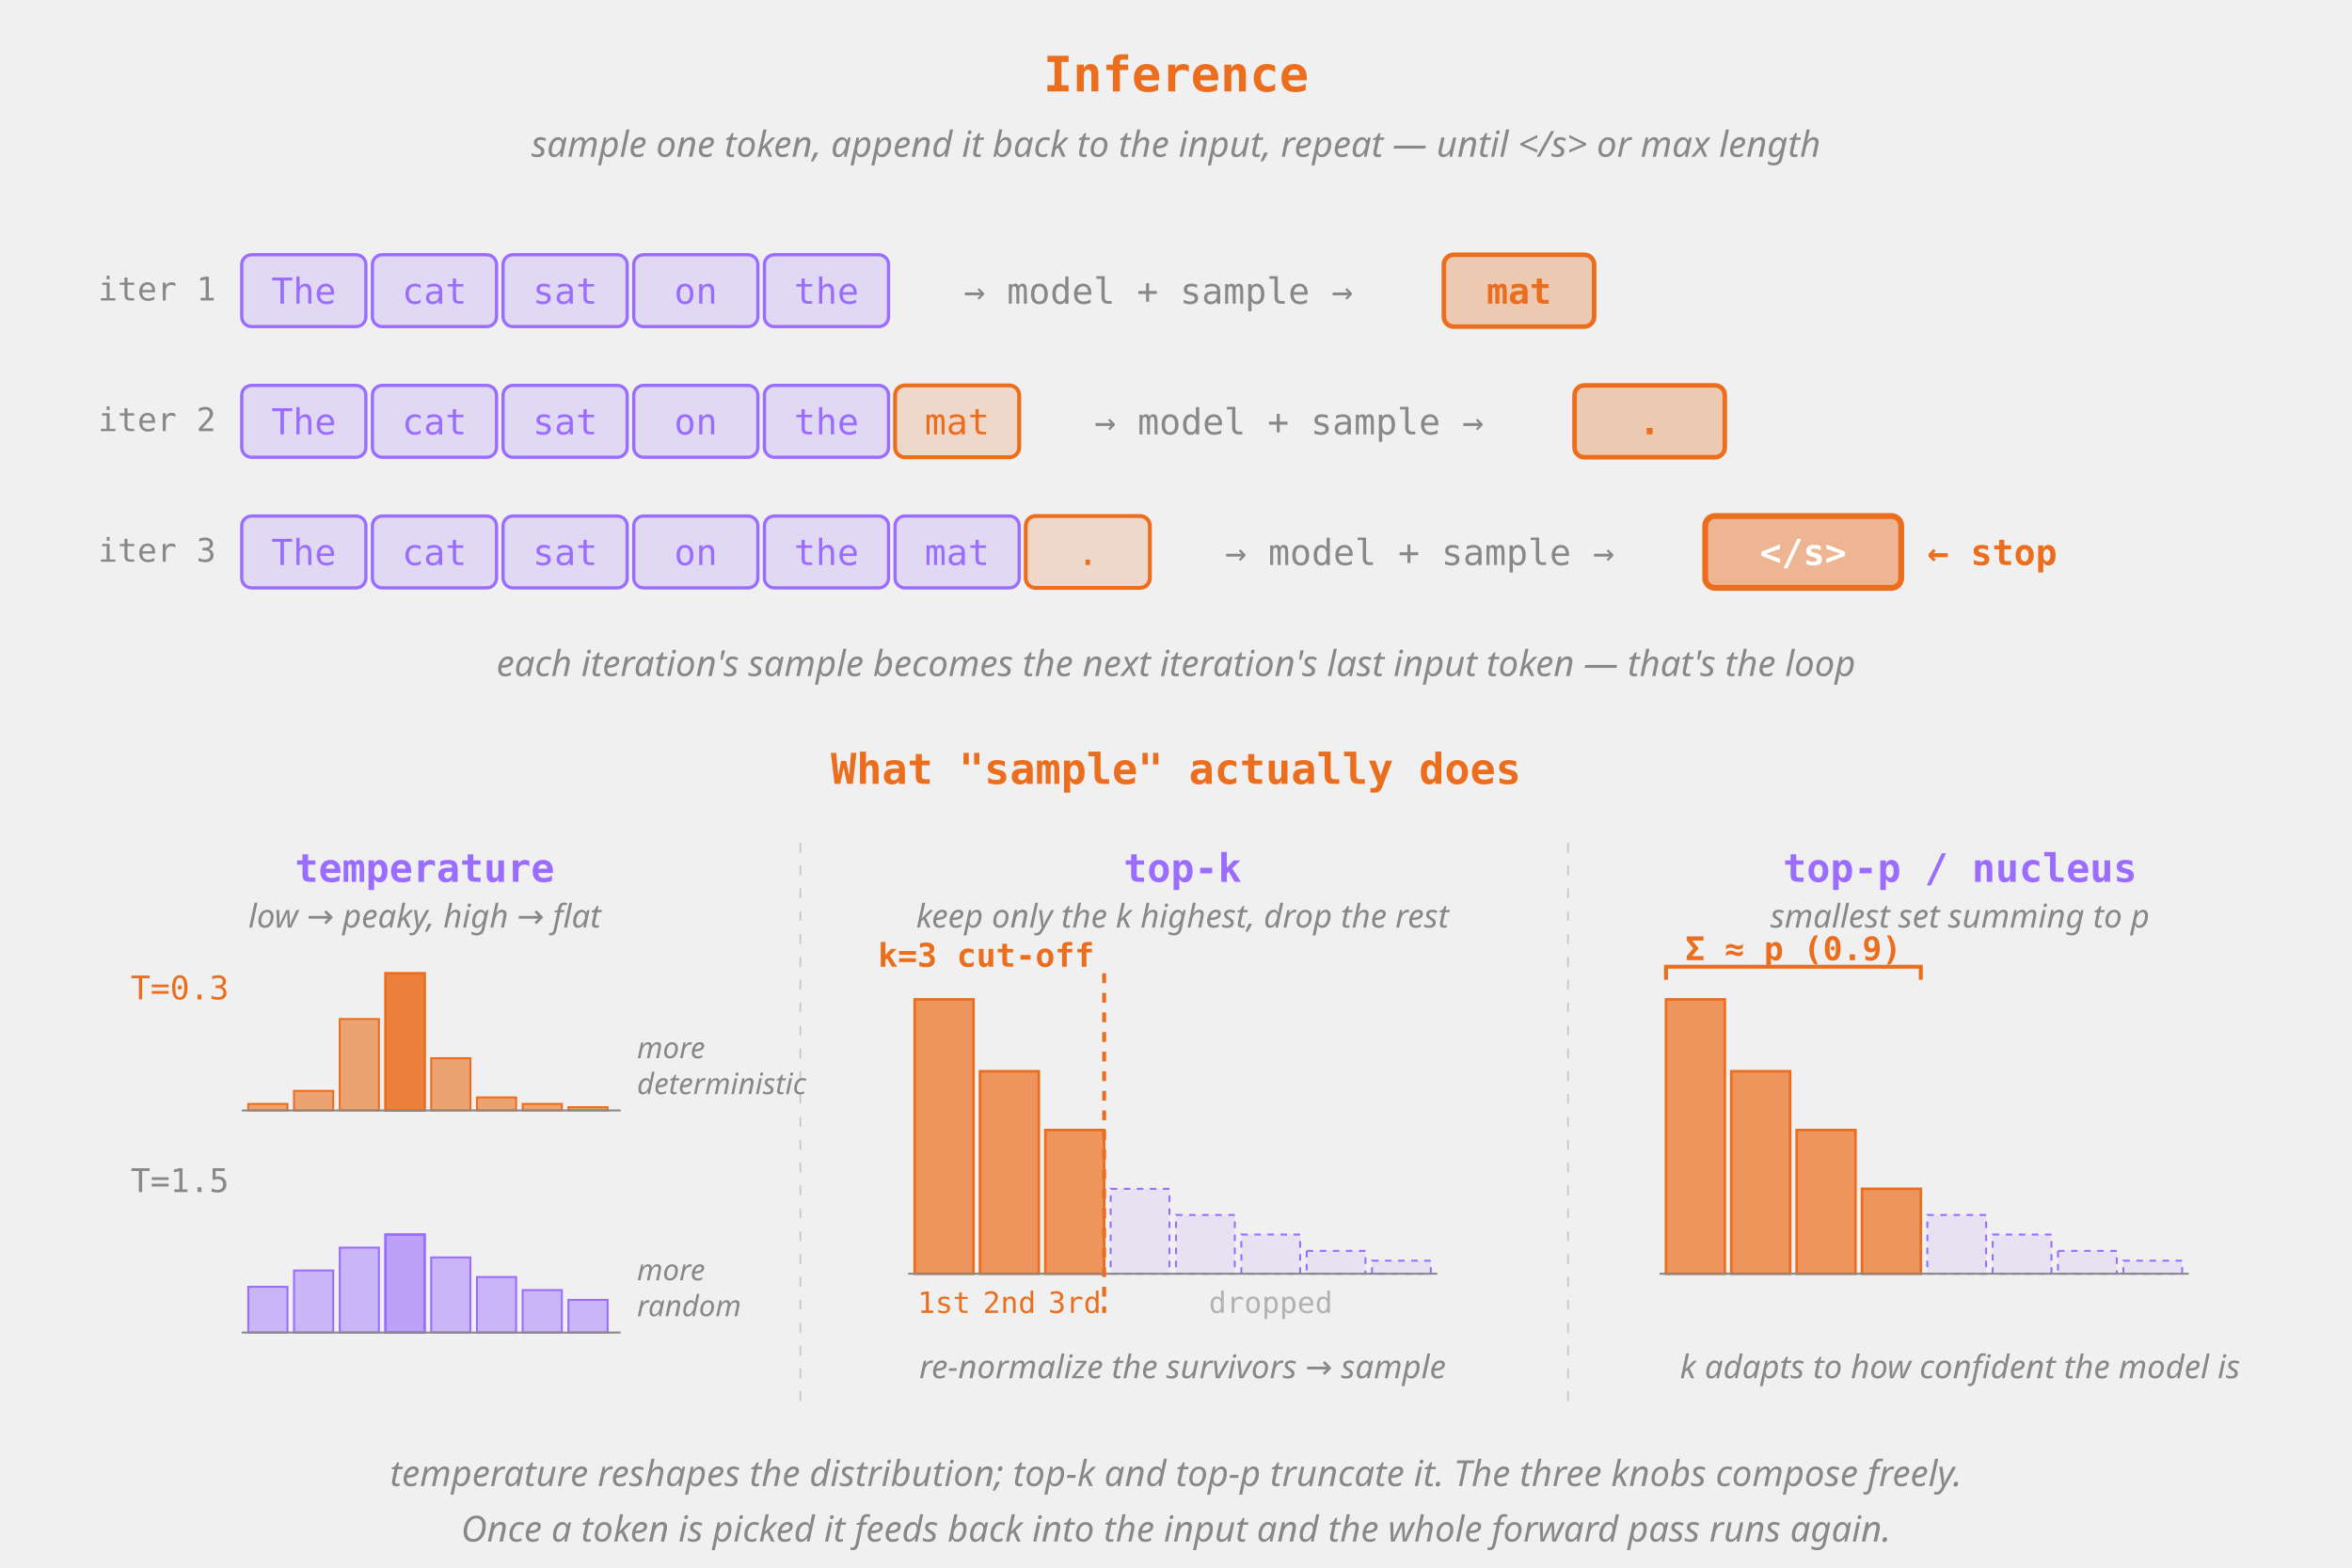
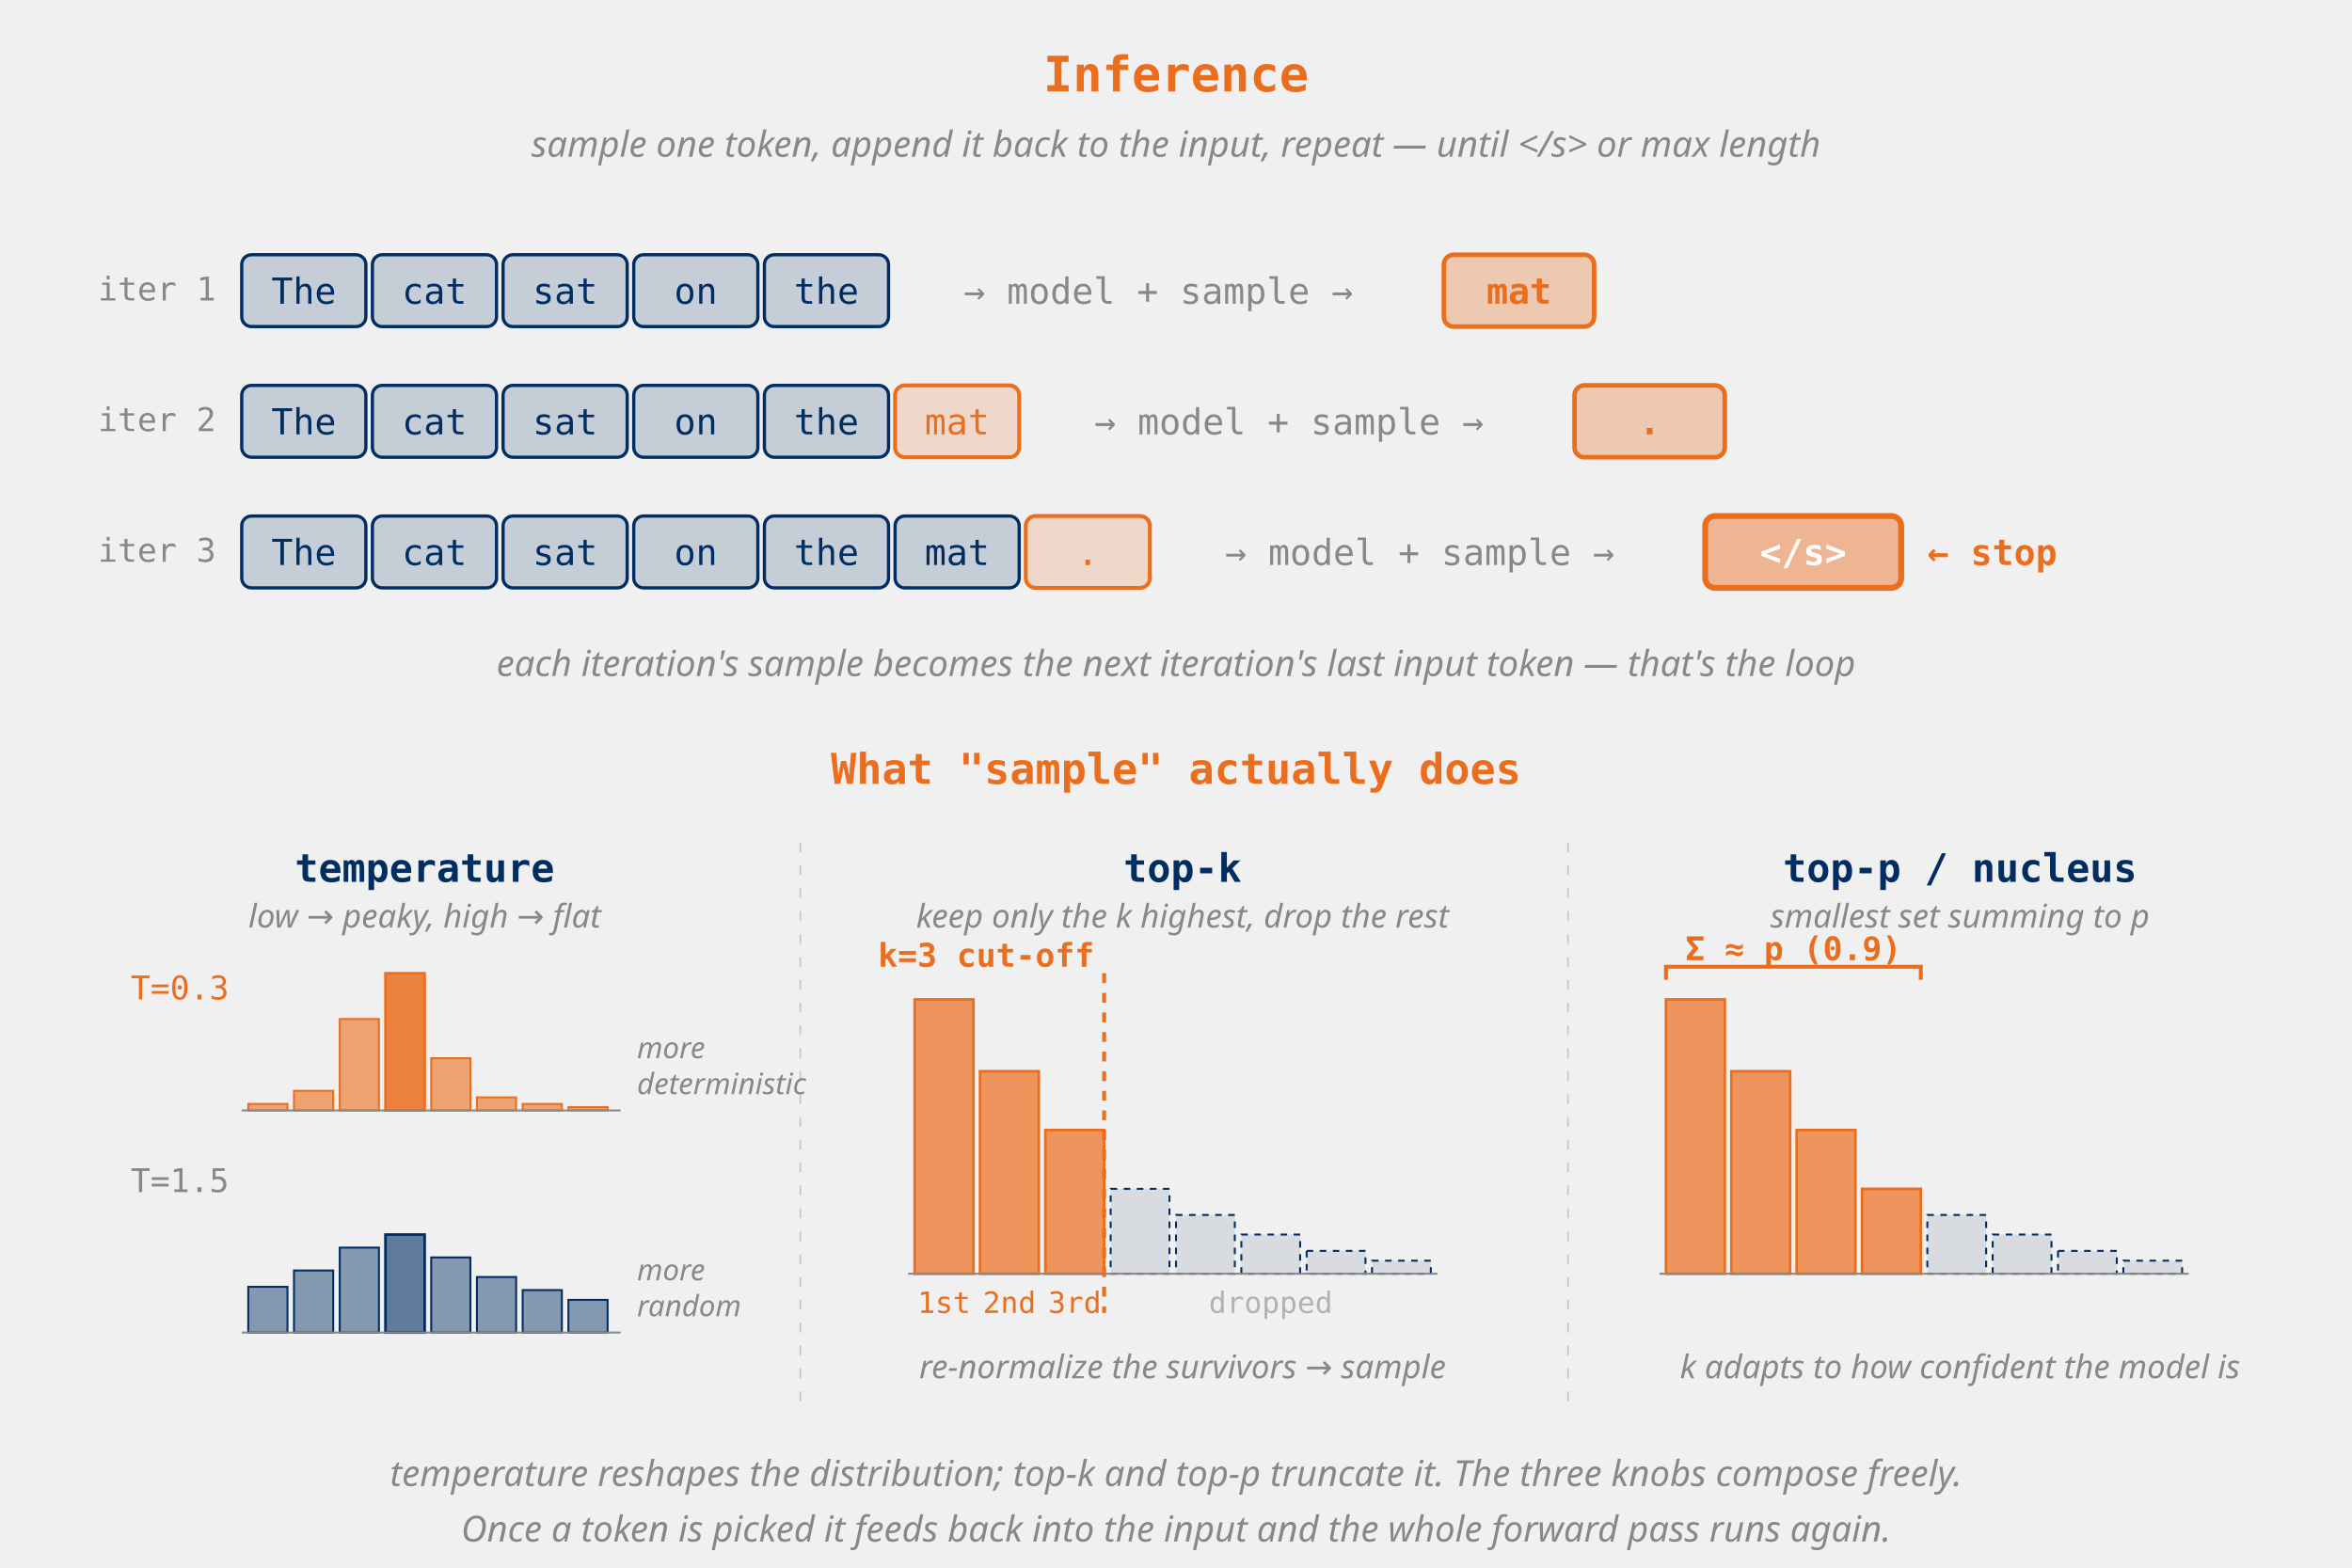
<svg xmlns="http://www.w3.org/2000/svg" viewBox="0 0 720 480" role="img" aria-label="Inference: the autoregressive loop with temperature, top-k, and top-p sampling">
  <defs>
    <marker id="arr-gray-i" markerWidth="6" markerHeight="6" refX="5" refY="3" orient="auto">
      <polygon points="0,0 6,3 0,6" fill="#888" />
    </marker>
    <marker id="arr-orange-i" markerWidth="6" markerHeight="6" refX="5" refY="3" orient="auto">
      <polygon points="0,0 6,3 0,6" fill="#EB6E1F" />
    </marker>
  </defs>
  <text x="360" y="28" text-anchor="middle" fill="#EB6E1F" font-size="15" font-family="ui-monospace, monospace" font-weight="600">Inference</text>
  <text x="360" y="48" text-anchor="middle" fill="#888" font-size="11" font-family="sans-serif" font-style="italic">sample one token, append it back to the input, repeat — until &lt;/s&gt; or max length</text>
  <text x="30" y="92" fill="#888" font-size="10" font-family="ui-monospace, monospace">iter 1</text>
  <g font-family="ui-monospace, monospace" font-size="11">
-     <rect x="74" y="78" width="38" height="22" rx="3" ry="3" fill="rgba(155,109,255,0.18)" stroke="#9b6dff" stroke-width="1" />
-     <text x="93" y="93" text-anchor="middle" fill="#9b6dff">The</text>
-     <rect x="114" y="78" width="38" height="22" rx="3" ry="3" fill="rgba(155,109,255,0.18)" stroke="#9b6dff" stroke-width="1" />
-     <text x="133" y="93" text-anchor="middle" fill="#9b6dff">cat</text>
-     <rect x="154" y="78" width="38" height="22" rx="3" ry="3" fill="rgba(155,109,255,0.18)" stroke="#9b6dff" stroke-width="1" />
-     <text x="173" y="93" text-anchor="middle" fill="#9b6dff">sat</text>
-     <rect x="194" y="78" width="38" height="22" rx="3" ry="3" fill="rgba(155,109,255,0.18)" stroke="#9b6dff" stroke-width="1" />
-     <text x="213" y="93" text-anchor="middle" fill="#9b6dff">on</text>
-     <rect x="234" y="78" width="38" height="22" rx="3" ry="3" fill="rgba(155,109,255,0.18)" stroke="#9b6dff" stroke-width="1" />
-     <text x="253" y="93" text-anchor="middle" fill="#9b6dff">the</text>
+     <rect x="74" y="78" width="38" height="22" rx="3" ry="3" fill="rgba(0,45,98,0.18)" stroke="#002D62" stroke-width="1" />
+     <text x="93" y="93" text-anchor="middle" fill="#002D62">The</text>
+     <rect x="114" y="78" width="38" height="22" rx="3" ry="3" fill="rgba(0,45,98,0.18)" stroke="#002D62" stroke-width="1" />
+     <text x="133" y="93" text-anchor="middle" fill="#002D62">cat</text>
+     <rect x="154" y="78" width="38" height="22" rx="3" ry="3" fill="rgba(0,45,98,0.18)" stroke="#002D62" stroke-width="1" />
+     <text x="173" y="93" text-anchor="middle" fill="#002D62">sat</text>
+     <rect x="194" y="78" width="38" height="22" rx="3" ry="3" fill="rgba(0,45,98,0.18)" stroke="#002D62" stroke-width="1" />
+     <text x="213" y="93" text-anchor="middle" fill="#002D62">on</text>
+     <rect x="234" y="78" width="38" height="22" rx="3" ry="3" fill="rgba(0,45,98,0.18)" stroke="#002D62" stroke-width="1" />
+     <text x="253" y="93" text-anchor="middle" fill="#002D62">the</text>
  </g>
  <text x="295" y="93" fill="#888" font-size="11" font-family="ui-monospace, monospace">→ model + sample →</text>
  <rect x="442" y="78" width="46" height="22" rx="3" ry="3" fill="rgba(235,110,31,0.30)" stroke="#EB6E1F" stroke-width="1.4" />
  <text x="465" y="93" text-anchor="middle" fill="#EB6E1F" font-size="11" font-family="ui-monospace, monospace" font-weight="600">mat</text>
  <text x="30" y="132" fill="#888" font-size="10" font-family="ui-monospace, monospace">iter 2</text>
  <g font-family="ui-monospace, monospace" font-size="11">
-     <rect x="74" y="118" width="38" height="22" rx="3" ry="3" fill="rgba(155,109,255,0.18)" stroke="#9b6dff" stroke-width="1" />
-     <text x="93" y="133" text-anchor="middle" fill="#9b6dff">The</text>
-     <rect x="114" y="118" width="38" height="22" rx="3" ry="3" fill="rgba(155,109,255,0.18)" stroke="#9b6dff" stroke-width="1" />
-     <text x="133" y="133" text-anchor="middle" fill="#9b6dff">cat</text>
-     <rect x="154" y="118" width="38" height="22" rx="3" ry="3" fill="rgba(155,109,255,0.18)" stroke="#9b6dff" stroke-width="1" />
-     <text x="173" y="133" text-anchor="middle" fill="#9b6dff">sat</text>
-     <rect x="194" y="118" width="38" height="22" rx="3" ry="3" fill="rgba(155,109,255,0.18)" stroke="#9b6dff" stroke-width="1" />
-     <text x="213" y="133" text-anchor="middle" fill="#9b6dff">on</text>
-     <rect x="234" y="118" width="38" height="22" rx="3" ry="3" fill="rgba(155,109,255,0.18)" stroke="#9b6dff" stroke-width="1" />
-     <text x="253" y="133" text-anchor="middle" fill="#9b6dff">the</text>
+     <rect x="74" y="118" width="38" height="22" rx="3" ry="3" fill="rgba(0,45,98,0.18)" stroke="#002D62" stroke-width="1" />
+     <text x="93" y="133" text-anchor="middle" fill="#002D62">The</text>
+     <rect x="114" y="118" width="38" height="22" rx="3" ry="3" fill="rgba(0,45,98,0.18)" stroke="#002D62" stroke-width="1" />
+     <text x="133" y="133" text-anchor="middle" fill="#002D62">cat</text>
+     <rect x="154" y="118" width="38" height="22" rx="3" ry="3" fill="rgba(0,45,98,0.18)" stroke="#002D62" stroke-width="1" />
+     <text x="173" y="133" text-anchor="middle" fill="#002D62">sat</text>
+     <rect x="194" y="118" width="38" height="22" rx="3" ry="3" fill="rgba(0,45,98,0.18)" stroke="#002D62" stroke-width="1" />
+     <text x="213" y="133" text-anchor="middle" fill="#002D62">on</text>
+     <rect x="234" y="118" width="38" height="22" rx="3" ry="3" fill="rgba(0,45,98,0.18)" stroke="#002D62" stroke-width="1" />
+     <text x="253" y="133" text-anchor="middle" fill="#002D62">the</text>
    <rect x="274" y="118" width="38" height="22" rx="3" ry="3" fill="rgba(235,110,31,0.18)" stroke="#EB6E1F" stroke-width="1.2" />
    <text x="293" y="133" text-anchor="middle" fill="#EB6E1F">mat</text>
  </g>
  <text x="335" y="133" fill="#888" font-size="11" font-family="ui-monospace, monospace">→ model + sample →</text>
  <rect x="482" y="118" width="46" height="22" rx="3" ry="3" fill="rgba(235,110,31,0.30)" stroke="#EB6E1F" stroke-width="1.4" />
  <text x="505" y="133" text-anchor="middle" fill="#EB6E1F" font-size="11" font-family="ui-monospace, monospace" font-weight="600">.</text>
  <text x="30" y="172" fill="#888" font-size="10" font-family="ui-monospace, monospace">iter 3</text>
  <g font-family="ui-monospace, monospace" font-size="11">
-     <rect x="74" y="158" width="38" height="22" rx="3" ry="3" fill="rgba(155,109,255,0.18)" stroke="#9b6dff" stroke-width="1" />
-     <text x="93" y="173" text-anchor="middle" fill="#9b6dff">The</text>
-     <rect x="114" y="158" width="38" height="22" rx="3" ry="3" fill="rgba(155,109,255,0.18)" stroke="#9b6dff" stroke-width="1" />
-     <text x="133" y="173" text-anchor="middle" fill="#9b6dff">cat</text>
-     <rect x="154" y="158" width="38" height="22" rx="3" ry="3" fill="rgba(155,109,255,0.18)" stroke="#9b6dff" stroke-width="1" />
-     <text x="173" y="173" text-anchor="middle" fill="#9b6dff">sat</text>
-     <rect x="194" y="158" width="38" height="22" rx="3" ry="3" fill="rgba(155,109,255,0.18)" stroke="#9b6dff" stroke-width="1" />
-     <text x="213" y="173" text-anchor="middle" fill="#9b6dff">on</text>
-     <rect x="234" y="158" width="38" height="22" rx="3" ry="3" fill="rgba(155,109,255,0.18)" stroke="#9b6dff" stroke-width="1" />
-     <text x="253" y="173" text-anchor="middle" fill="#9b6dff">the</text>
-     <rect x="274" y="158" width="38" height="22" rx="3" ry="3" fill="rgba(155,109,255,0.18)" stroke="#9b6dff" stroke-width="1" />
-     <text x="293" y="173" text-anchor="middle" fill="#9b6dff">mat</text>
+     <rect x="74" y="158" width="38" height="22" rx="3" ry="3" fill="rgba(0,45,98,0.18)" stroke="#002D62" stroke-width="1" />
+     <text x="93" y="173" text-anchor="middle" fill="#002D62">The</text>
+     <rect x="114" y="158" width="38" height="22" rx="3" ry="3" fill="rgba(0,45,98,0.18)" stroke="#002D62" stroke-width="1" />
+     <text x="133" y="173" text-anchor="middle" fill="#002D62">cat</text>
+     <rect x="154" y="158" width="38" height="22" rx="3" ry="3" fill="rgba(0,45,98,0.18)" stroke="#002D62" stroke-width="1" />
+     <text x="173" y="173" text-anchor="middle" fill="#002D62">sat</text>
+     <rect x="194" y="158" width="38" height="22" rx="3" ry="3" fill="rgba(0,45,98,0.18)" stroke="#002D62" stroke-width="1" />
+     <text x="213" y="173" text-anchor="middle" fill="#002D62">on</text>
+     <rect x="234" y="158" width="38" height="22" rx="3" ry="3" fill="rgba(0,45,98,0.18)" stroke="#002D62" stroke-width="1" />
+     <text x="253" y="173" text-anchor="middle" fill="#002D62">the</text>
+     <rect x="274" y="158" width="38" height="22" rx="3" ry="3" fill="rgba(0,45,98,0.18)" stroke="#002D62" stroke-width="1" />
+     <text x="293" y="173" text-anchor="middle" fill="#002D62">mat</text>
    <rect x="314" y="158" width="38" height="22" rx="3" ry="3" fill="rgba(235,110,31,0.18)" stroke="#EB6E1F" stroke-width="1.2" />
    <text x="333" y="173" text-anchor="middle" fill="#EB6E1F">.</text>
  </g>
  <text x="375" y="173" fill="#888" font-size="11" font-family="ui-monospace, monospace">→ model + sample →</text>
  <rect x="522" y="158" width="60" height="22" rx="3" ry="3" fill="rgba(235,110,31,0.45)" stroke="#EB6E1F" stroke-width="1.8" />
  <text x="552" y="173" text-anchor="middle" fill="#fff" font-size="11" font-family="ui-monospace, monospace" font-weight="600">&lt;/s&gt;</text>
  <text x="590" y="173" fill="#EB6E1F" font-size="11" font-family="ui-monospace, monospace" font-weight="600">← stop</text>
  <text x="360" y="207" text-anchor="middle" fill="#888" font-size="11" font-family="sans-serif" font-style="italic">each iteration's sample becomes the next iteration's last input token — that's the loop</text>
  <text x="360" y="240" text-anchor="middle" fill="#EB6E1F" font-size="13" font-family="ui-monospace, monospace" font-weight="600">What "sample" actually does</text>
  <line x1="245" y1="258" x2="245" y2="430" stroke="#888" stroke-width="0.5" stroke-dasharray="3,4" opacity="0.4" />
  <line x1="480" y1="258" x2="480" y2="430" stroke="#888" stroke-width="0.5" stroke-dasharray="3,4" opacity="0.4" />
-   <text x="130" y="270" text-anchor="middle" fill="#9b6dff" font-size="12" font-family="ui-monospace, monospace" font-weight="600">temperature</text>
+   <text x="130" y="270" text-anchor="middle" fill="#002D62" font-size="12" font-family="ui-monospace, monospace" font-weight="600">temperature</text>
  <text x="130" y="284" text-anchor="middle" fill="#888" font-size="10" font-family="sans-serif" font-style="italic">low → peaky, high → flat</text>
  <text x="40" y="306" fill="#EB6E1F" font-size="10" font-family="ui-monospace, monospace">T=0.3</text>
  <g>
    <rect x="76" y="338" width="12" height="2" fill="rgba(235,110,31,0.6)" stroke="#EB6E1F" stroke-width="0.6" />
    <rect x="90" y="334" width="12" height="6" fill="rgba(235,110,31,0.6)" stroke="#EB6E1F" stroke-width="0.6" />
    <rect x="104" y="312" width="12" height="28" fill="rgba(235,110,31,0.6)" stroke="#EB6E1F" stroke-width="0.6" />
    <rect x="118" y="298" width="12" height="42" fill="rgba(235,110,31,0.85)" stroke="#EB6E1F" stroke-width="0.8" />
    <rect x="132" y="324" width="12" height="16" fill="rgba(235,110,31,0.6)" stroke="#EB6E1F" stroke-width="0.6" />
    <rect x="146" y="336" width="12" height="4" fill="rgba(235,110,31,0.6)" stroke="#EB6E1F" stroke-width="0.6" />
    <rect x="160" y="338" width="12" height="2" fill="rgba(235,110,31,0.6)" stroke="#EB6E1F" stroke-width="0.6" />
    <rect x="174" y="339" width="12" height="1" fill="rgba(235,110,31,0.6)" stroke="#EB6E1F" stroke-width="0.6" />
  </g>
  <line x1="74" y1="340" x2="190" y2="340" stroke="#888" stroke-width="0.6" />
  <text x="195" y="324" fill="#888" font-size="9" font-family="sans-serif" font-style="italic">more</text>
  <text x="195" y="335" fill="#888" font-size="9" font-family="sans-serif" font-style="italic">deterministic</text>
  <text x="40" y="365" fill="#888" font-size="10" font-family="ui-monospace, monospace">T=1.5</text>
  <g>
-     <rect x="76" y="394" width="12" height="14" fill="rgba(155,109,255,0.45)" stroke="#9b6dff" stroke-width="0.6" />
-     <rect x="90" y="389" width="12" height="19" fill="rgba(155,109,255,0.45)" stroke="#9b6dff" stroke-width="0.6" />
-     <rect x="104" y="382" width="12" height="26" fill="rgba(155,109,255,0.45)" stroke="#9b6dff" stroke-width="0.6" />
-     <rect x="118" y="378" width="12" height="30" fill="rgba(155,109,255,0.6)" stroke="#9b6dff" stroke-width="0.8" />
-     <rect x="132" y="385" width="12" height="23" fill="rgba(155,109,255,0.45)" stroke="#9b6dff" stroke-width="0.6" />
-     <rect x="146" y="391" width="12" height="17" fill="rgba(155,109,255,0.45)" stroke="#9b6dff" stroke-width="0.6" />
-     <rect x="160" y="395" width="12" height="13" fill="rgba(155,109,255,0.45)" stroke="#9b6dff" stroke-width="0.6" />
-     <rect x="174" y="398" width="12" height="10" fill="rgba(155,109,255,0.45)" stroke="#9b6dff" stroke-width="0.6" />
+     <rect x="76" y="394" width="12" height="14" fill="rgba(0,45,98,0.45)" stroke="#002D62" stroke-width="0.6" />
+     <rect x="90" y="389" width="12" height="19" fill="rgba(0,45,98,0.45)" stroke="#002D62" stroke-width="0.6" />
+     <rect x="104" y="382" width="12" height="26" fill="rgba(0,45,98,0.45)" stroke="#002D62" stroke-width="0.6" />
+     <rect x="118" y="378" width="12" height="30" fill="rgba(0,45,98,0.6)" stroke="#002D62" stroke-width="0.8" />
+     <rect x="132" y="385" width="12" height="23" fill="rgba(0,45,98,0.45)" stroke="#002D62" stroke-width="0.6" />
+     <rect x="146" y="391" width="12" height="17" fill="rgba(0,45,98,0.45)" stroke="#002D62" stroke-width="0.6" />
+     <rect x="160" y="395" width="12" height="13" fill="rgba(0,45,98,0.45)" stroke="#002D62" stroke-width="0.6" />
+     <rect x="174" y="398" width="12" height="10" fill="rgba(0,45,98,0.45)" stroke="#002D62" stroke-width="0.6" />
  </g>
  <line x1="74" y1="408" x2="190" y2="408" stroke="#888" stroke-width="0.6" />
  <text x="195" y="392" fill="#888" font-size="9" font-family="sans-serif" font-style="italic">more</text>
  <text x="195" y="403" fill="#888" font-size="9" font-family="sans-serif" font-style="italic">random</text>
-   <text x="362" y="270" text-anchor="middle" fill="#9b6dff" font-size="12" font-family="ui-monospace, monospace" font-weight="600">top-k</text>
+   <text x="362" y="270" text-anchor="middle" fill="#002D62" font-size="12" font-family="ui-monospace, monospace" font-weight="600">top-k</text>
  <text x="362" y="284" text-anchor="middle" fill="#888" font-size="10" font-family="sans-serif" font-style="italic">keep only the k highest, drop the rest</text>
  <g>
    <rect x="280" y="306" width="18" height="84" fill="rgba(235,110,31,0.7)" stroke="#EB6E1F" stroke-width="0.8" />
    <rect x="300" y="328" width="18" height="62" fill="rgba(235,110,31,0.7)" stroke="#EB6E1F" stroke-width="0.8" />
    <rect x="320" y="346" width="18" height="44" fill="rgba(235,110,31,0.7)" stroke="#EB6E1F" stroke-width="0.8" />
-     <rect x="340" y="364" width="18" height="26" fill="rgba(155,109,255,0.10)" stroke="#9b6dff" stroke-width="0.6" stroke-dasharray="2,2" />
-     <rect x="360" y="372" width="18" height="18" fill="rgba(155,109,255,0.10)" stroke="#9b6dff" stroke-width="0.6" stroke-dasharray="2,2" />
-     <rect x="380" y="378" width="18" height="12" fill="rgba(155,109,255,0.10)" stroke="#9b6dff" stroke-width="0.6" stroke-dasharray="2,2" />
-     <rect x="400" y="383" width="18" height="7" fill="rgba(155,109,255,0.10)" stroke="#9b6dff" stroke-width="0.6" stroke-dasharray="2,2" />
-     <rect x="420" y="386" width="18" height="4" fill="rgba(155,109,255,0.10)" stroke="#9b6dff" stroke-width="0.6" stroke-dasharray="2,2" />
+     <rect x="340" y="364" width="18" height="26" fill="rgba(0,45,98,0.10)" stroke="#002D62" stroke-width="0.6" stroke-dasharray="2,2" />
+     <rect x="360" y="372" width="18" height="18" fill="rgba(0,45,98,0.10)" stroke="#002D62" stroke-width="0.6" stroke-dasharray="2,2" />
+     <rect x="380" y="378" width="18" height="12" fill="rgba(0,45,98,0.10)" stroke="#002D62" stroke-width="0.6" stroke-dasharray="2,2" />
+     <rect x="400" y="383" width="18" height="7" fill="rgba(0,45,98,0.10)" stroke="#002D62" stroke-width="0.6" stroke-dasharray="2,2" />
+     <rect x="420" y="386" width="18" height="4" fill="rgba(0,45,98,0.10)" stroke="#002D62" stroke-width="0.6" stroke-dasharray="2,2" />
  </g>
  <line x1="278" y1="390" x2="440" y2="390" stroke="#888" stroke-width="0.6" />
  <line x1="338" y1="298" x2="338" y2="402" stroke="#EB6E1F" stroke-width="1.2" stroke-dasharray="3,3" />
  <text x="335" y="296" text-anchor="end" fill="#EB6E1F" font-size="10" font-family="ui-monospace, monospace" font-weight="600">k=3 cut-off</text>
  <text x="289" y="402" text-anchor="middle" fill="#EB6E1F" font-size="9" font-family="ui-monospace, monospace">1st</text>
  <text x="309" y="402" text-anchor="middle" fill="#EB6E1F" font-size="9" font-family="ui-monospace, monospace">2nd</text>
  <text x="329" y="402" text-anchor="middle" fill="#EB6E1F" font-size="9" font-family="ui-monospace, monospace">3rd</text>
  <text x="389" y="402" text-anchor="middle" fill="#888" font-size="9" font-family="ui-monospace, monospace" opacity="0.6">dropped</text>
  <text x="362" y="422" text-anchor="middle" fill="#888" font-size="10" font-family="sans-serif" font-style="italic">re-normalize the survivors → sample</text>
-   <text x="600" y="270" text-anchor="middle" fill="#9b6dff" font-size="12" font-family="ui-monospace, monospace" font-weight="600">top-p / nucleus</text>
+   <text x="600" y="270" text-anchor="middle" fill="#002D62" font-size="12" font-family="ui-monospace, monospace" font-weight="600">top-p / nucleus</text>
  <text x="600" y="284" text-anchor="middle" fill="#888" font-size="10" font-family="sans-serif" font-style="italic">smallest set summing to p</text>
  <g>
    <rect x="510" y="306" width="18" height="84" fill="rgba(235,110,31,0.7)" stroke="#EB6E1F" stroke-width="0.8" />
    <rect x="530" y="328" width="18" height="62" fill="rgba(235,110,31,0.7)" stroke="#EB6E1F" stroke-width="0.8" />
    <rect x="550" y="346" width="18" height="44" fill="rgba(235,110,31,0.7)" stroke="#EB6E1F" stroke-width="0.8" />
    <rect x="570" y="364" width="18" height="26" fill="rgba(235,110,31,0.7)" stroke="#EB6E1F" stroke-width="0.8" />
-     <rect x="590" y="372" width="18" height="18" fill="rgba(155,109,255,0.10)" stroke="#9b6dff" stroke-width="0.6" stroke-dasharray="2,2" />
-     <rect x="610" y="378" width="18" height="12" fill="rgba(155,109,255,0.10)" stroke="#9b6dff" stroke-width="0.6" stroke-dasharray="2,2" />
-     <rect x="630" y="383" width="18" height="7" fill="rgba(155,109,255,0.10)" stroke="#9b6dff" stroke-width="0.6" stroke-dasharray="2,2" />
-     <rect x="650" y="386" width="18" height="4" fill="rgba(155,109,255,0.10)" stroke="#9b6dff" stroke-width="0.6" stroke-dasharray="2,2" />
+     <rect x="590" y="372" width="18" height="18" fill="rgba(0,45,98,0.10)" stroke="#002D62" stroke-width="0.6" stroke-dasharray="2,2" />
+     <rect x="610" y="378" width="18" height="12" fill="rgba(0,45,98,0.10)" stroke="#002D62" stroke-width="0.6" stroke-dasharray="2,2" />
+     <rect x="630" y="383" width="18" height="7" fill="rgba(0,45,98,0.10)" stroke="#002D62" stroke-width="0.6" stroke-dasharray="2,2" />
+     <rect x="650" y="386" width="18" height="4" fill="rgba(0,45,98,0.10)" stroke="#002D62" stroke-width="0.6" stroke-dasharray="2,2" />
  </g>
  <line x1="508" y1="390" x2="670" y2="390" stroke="#888" stroke-width="0.6" />
  <path d="M 510 300 L 510 296 L 588 296 L 588 300" fill="none" stroke="#EB6E1F" stroke-width="1.2" />
  <text x="549" y="294" text-anchor="middle" fill="#EB6E1F" font-size="10" font-family="ui-monospace, monospace" font-weight="600">Σ ≈ p (0.9)</text>
  <text x="600" y="422" text-anchor="middle" fill="#888" font-size="10" font-family="sans-serif" font-style="italic">k adapts to how confident the model is</text>
  <text x="360" y="455" text-anchor="middle" fill="#888" font-size="11" font-family="sans-serif" font-style="italic">temperature reshapes the distribution; top-k and top-p truncate it. The three knobs compose freely.</text>
  <text x="360" y="472" text-anchor="middle" fill="#888" font-size="11" font-family="sans-serif" font-style="italic">Once a token is picked it feeds back into the input and the whole forward pass runs again.</text>
</svg>
